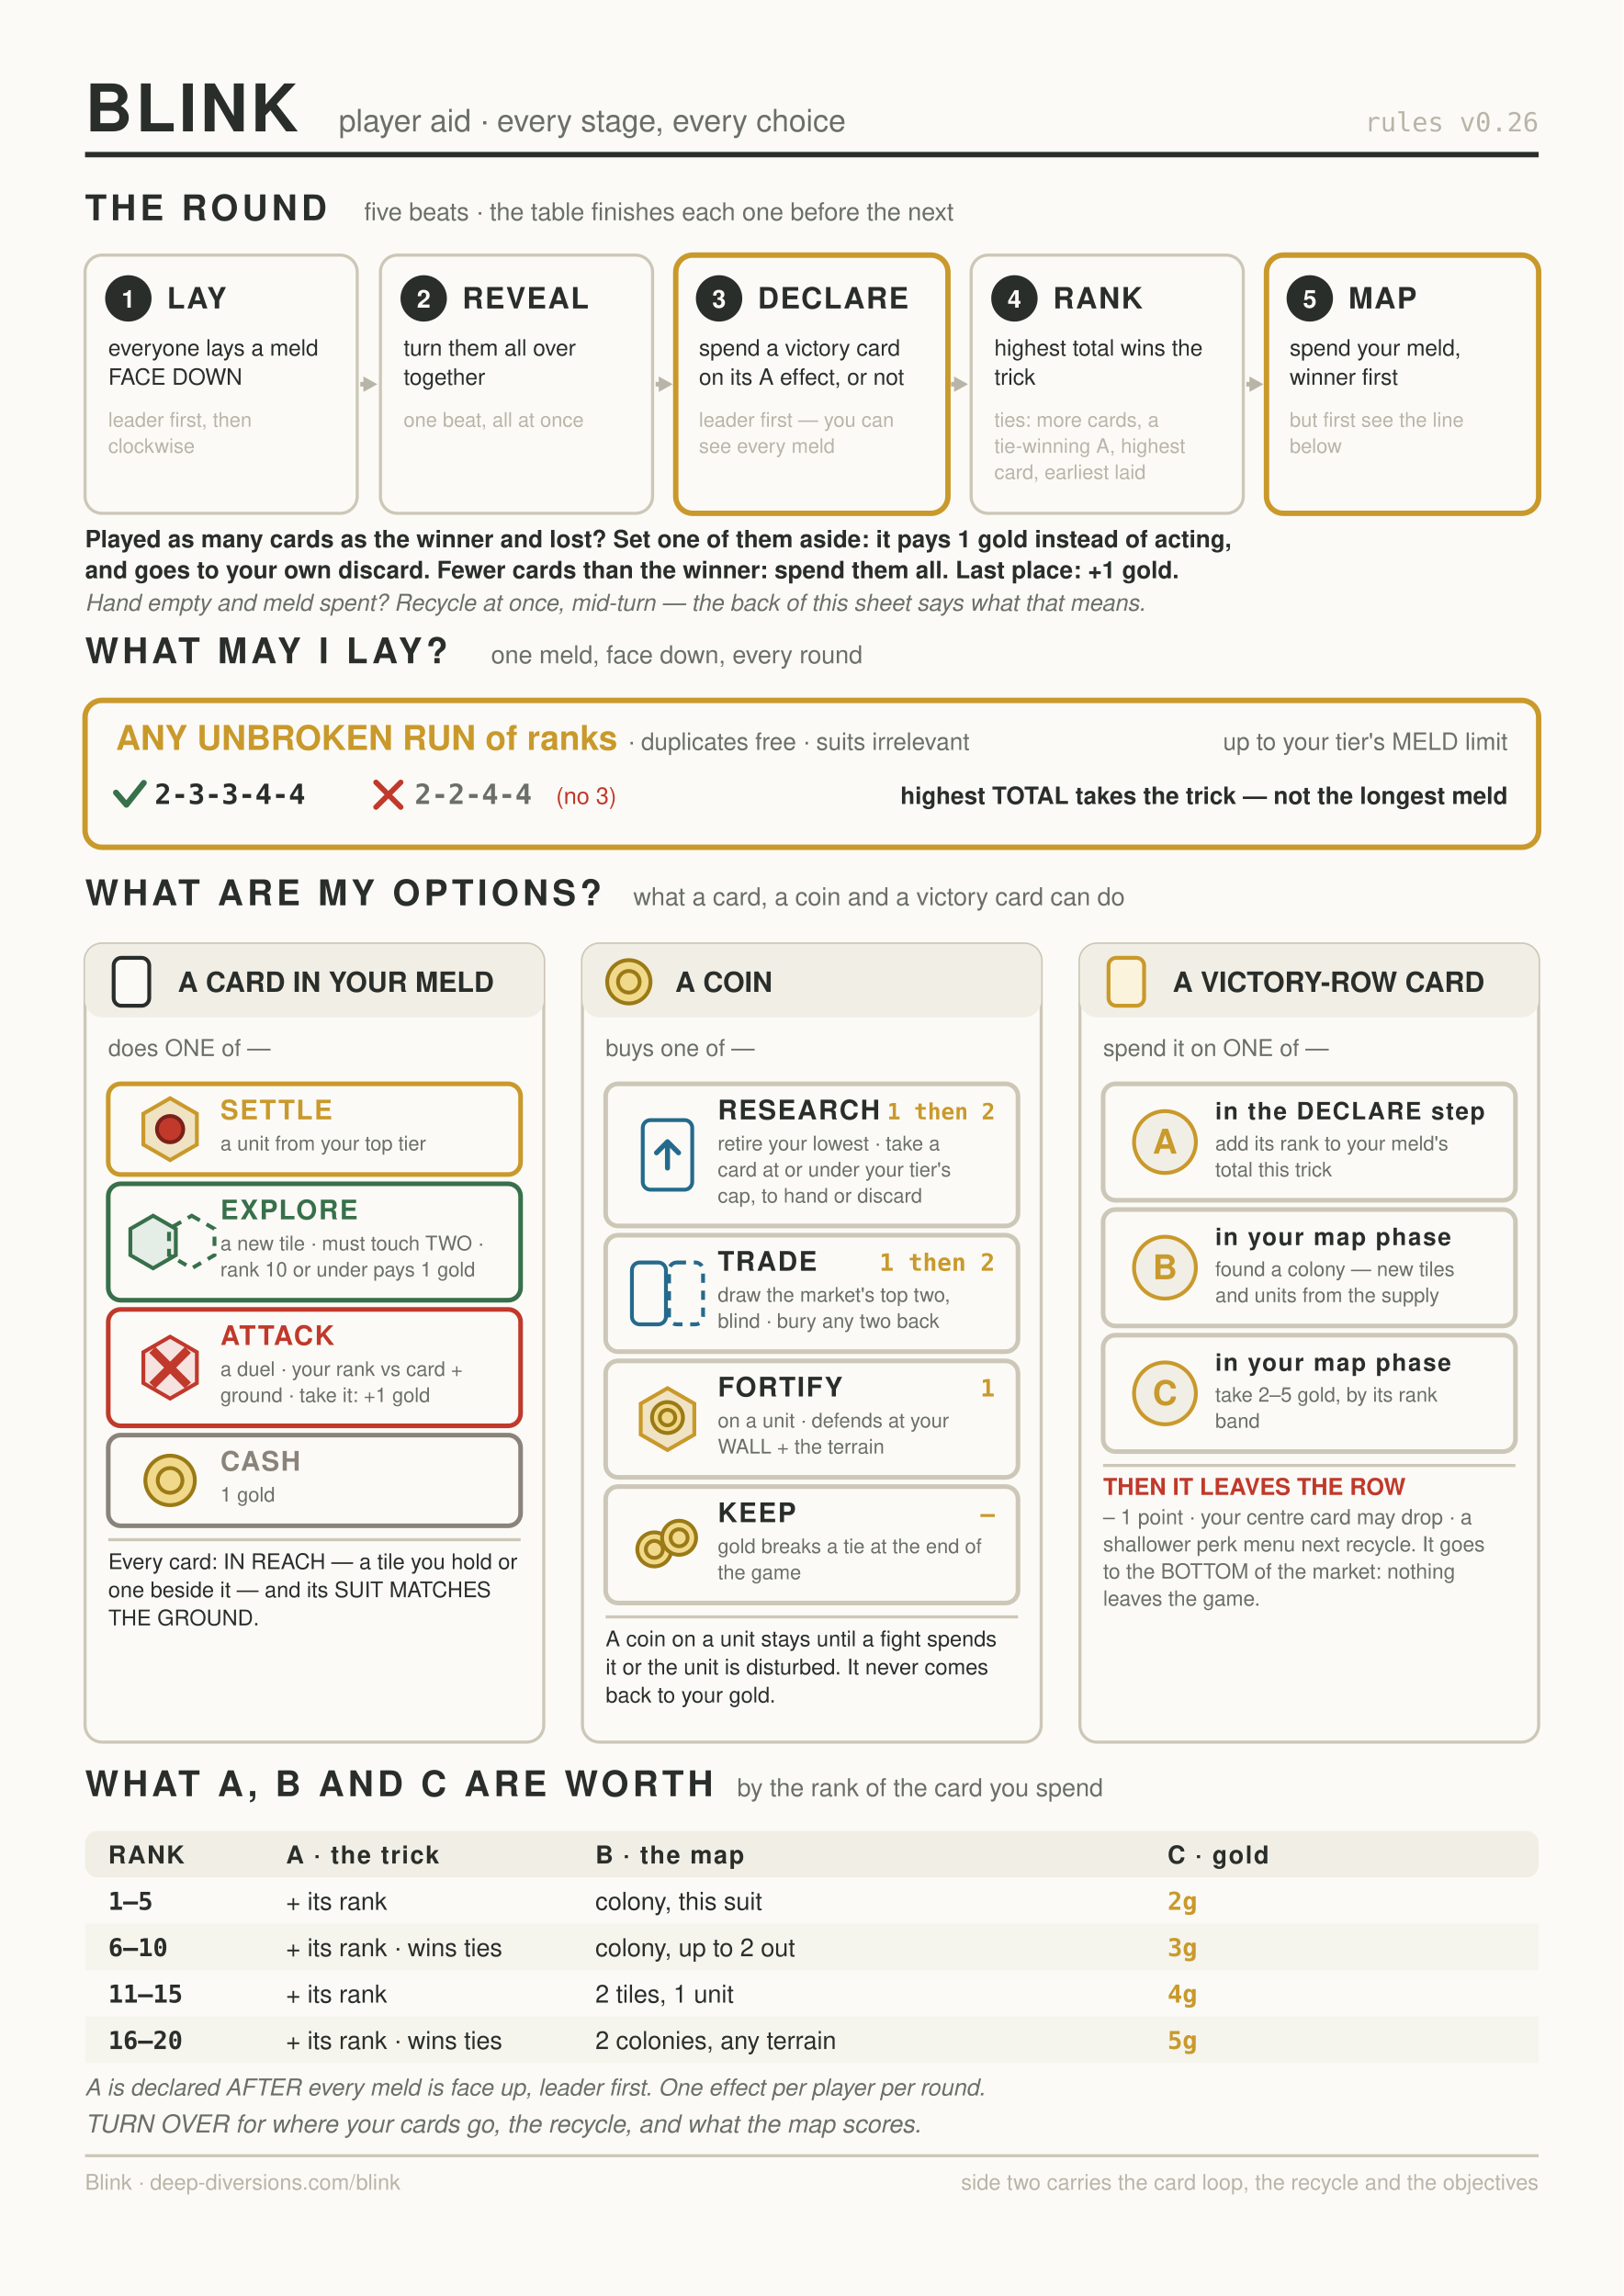
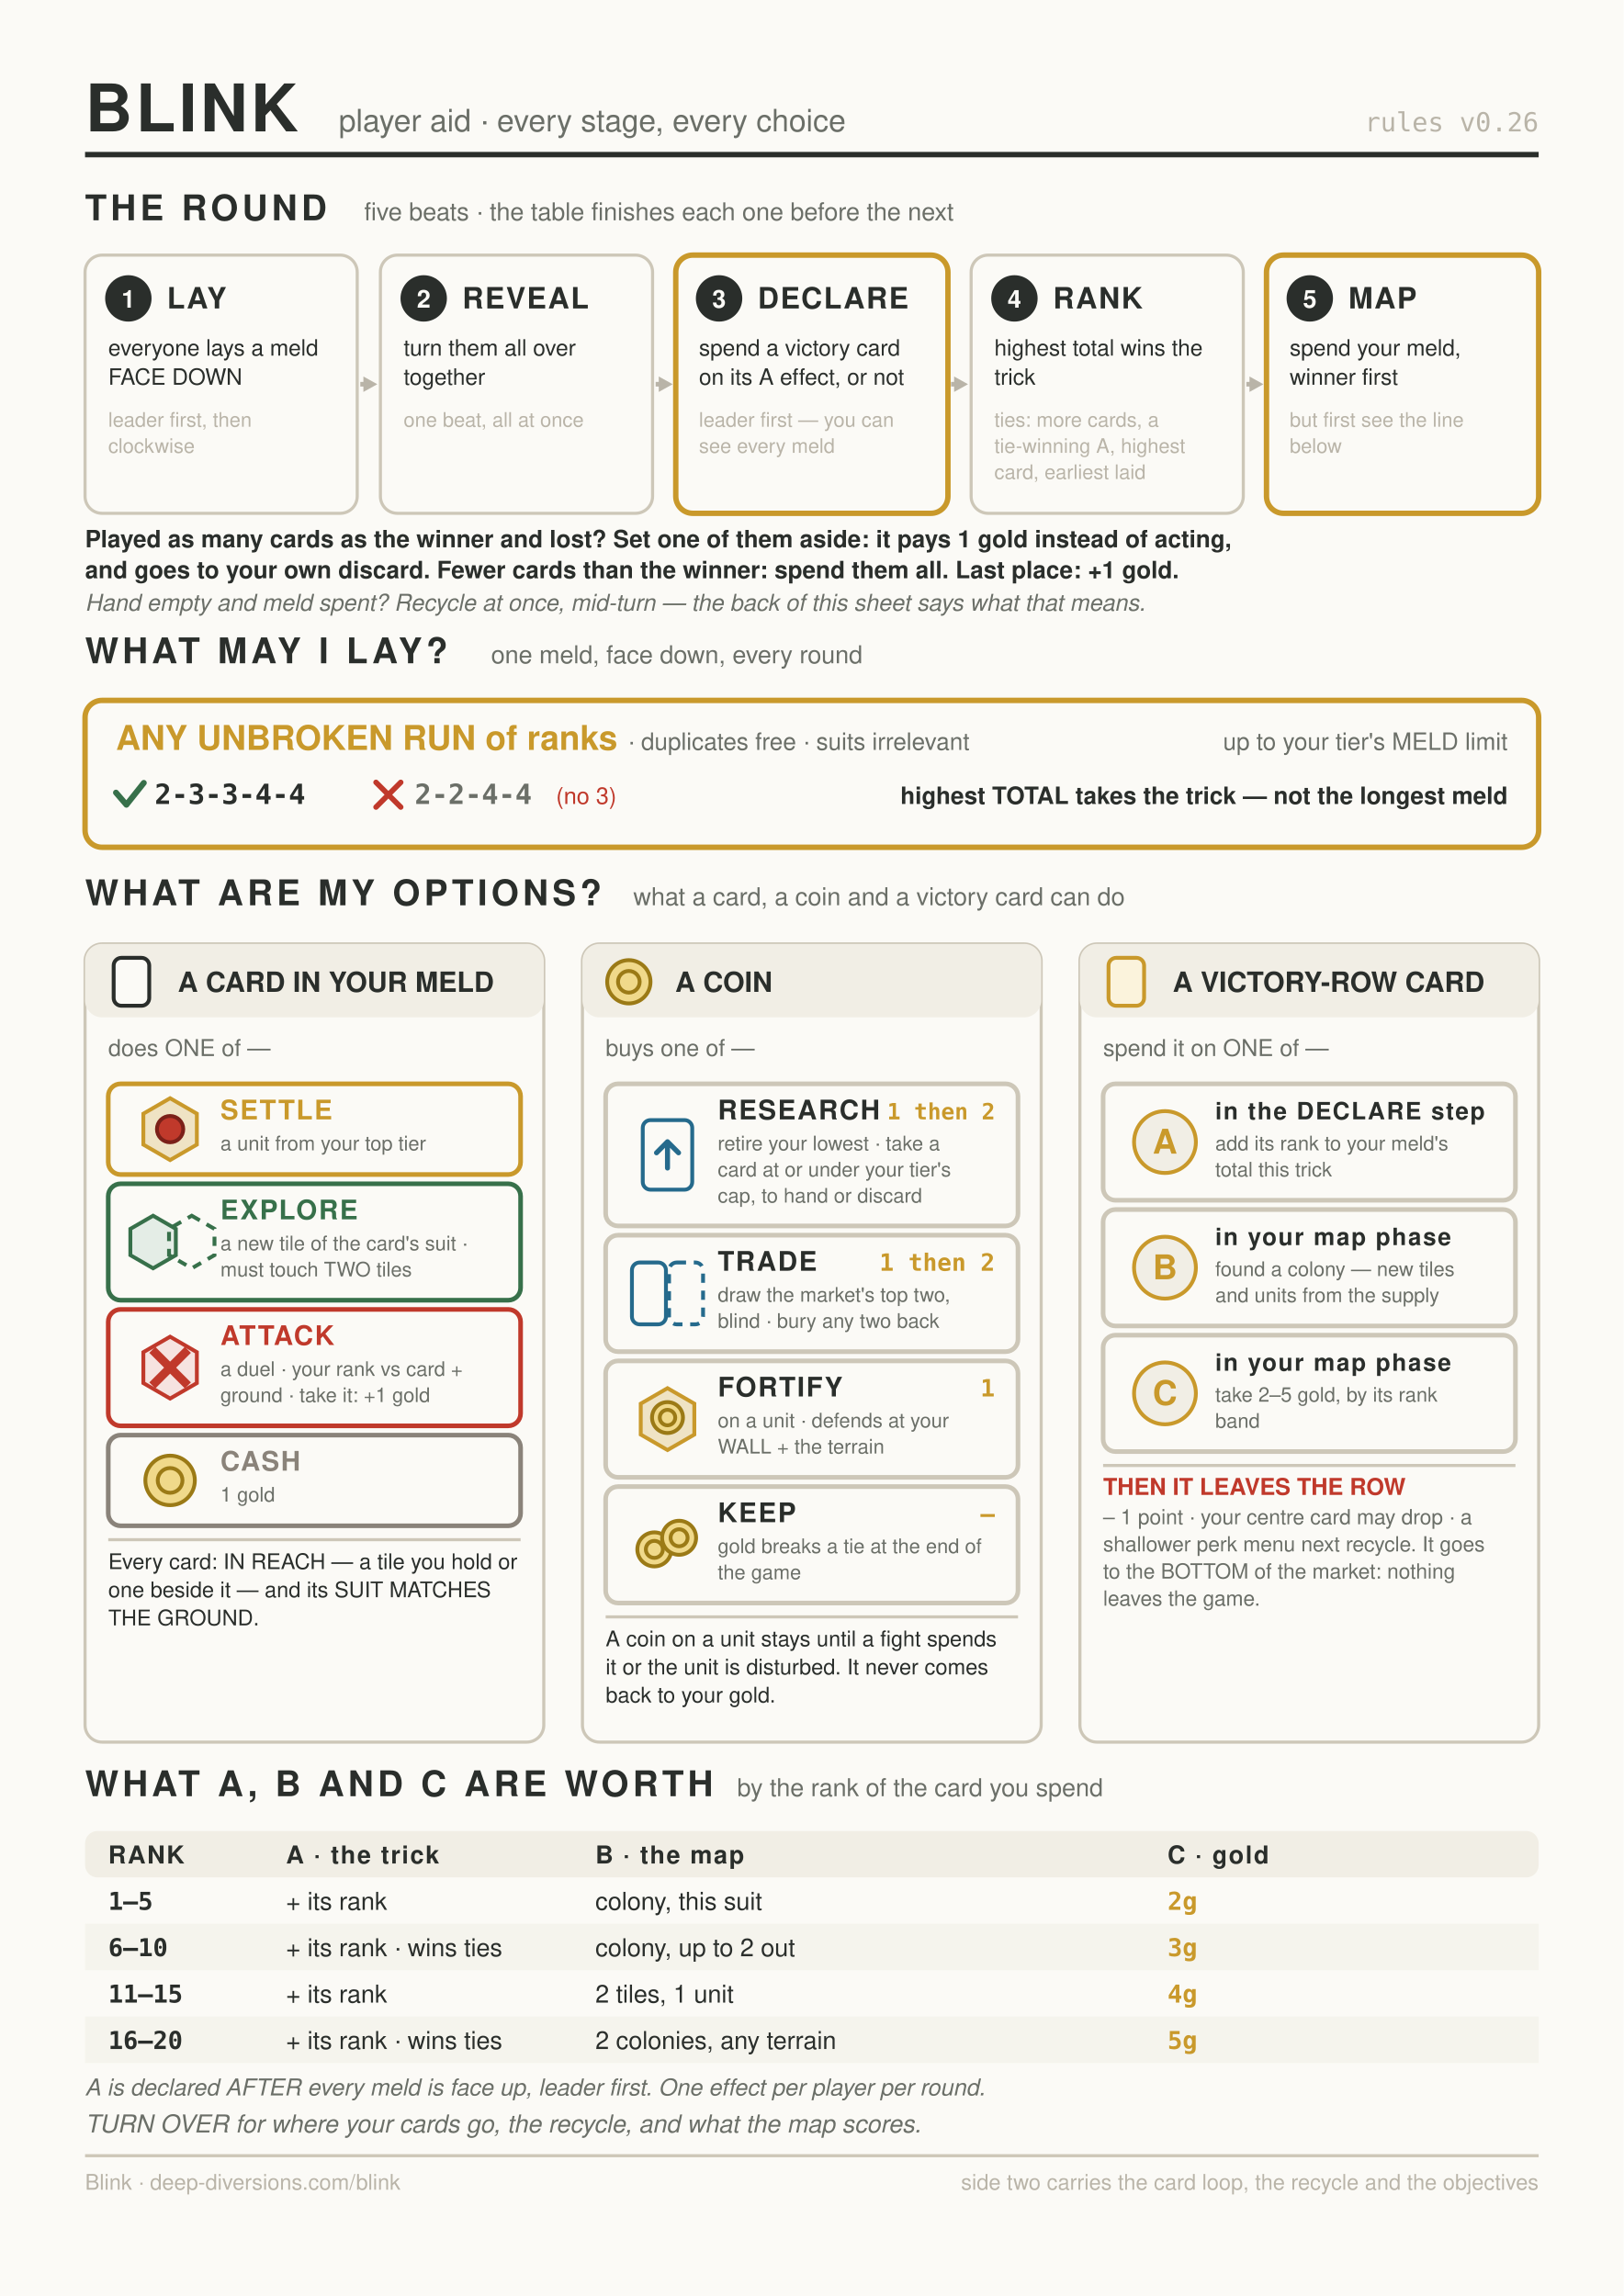
<svg xmlns="http://www.w3.org/2000/svg" width="210.0mm" height="297.0mm" viewBox="0 0 210.0 297.0">
  <rect width="210.0" height="297.0" fill="#FBFAF6" />
  <text x="11.00" y="17.00" font-size="8.5" fill="#2A2E2B" font-family="&quot;IBM Plex Sans&quot;,-apple-system,Helvetica,sans-serif" font-weight="700" text-anchor="start" letter-spacing="0.4">BLINK</text>
  <text x="43.81" y="17.00" font-size="4.0" fill="#6B6F68" font-family="&quot;IBM Plex Sans&quot;,-apple-system,Helvetica,sans-serif" font-weight="400" text-anchor="start">player aid · every stage, every choice</text>
  <text x="199.00" y="17.00" font-size="3.4" fill="#B9B4A8" font-family="&quot;IBM Plex Mono&quot;,monospace" font-weight="400" text-anchor="end">rules v0.26</text>
  <path d="M11.0 20.0 L199.0 20.0" stroke="#2A2E2B" stroke-width="0.7" />
  <text x="11.00" y="28.50" font-size="4.6" fill="#2A2E2B" font-family="&quot;IBM Plex Sans&quot;,-apple-system,Helvetica,sans-serif" font-weight="600" text-anchor="start" letter-spacing="0.5">THE ROUND</text>
  <text x="47.10" y="28.50" font-size="3.2" fill="#6B6F68" font-family="&quot;IBM Plex Sans&quot;,-apple-system,Helvetica,sans-serif" font-weight="400" text-anchor="start">five beats · the table finishes each one before the next</text>
  <rect x="11.00" y="33.00" width="35.20" height="33.40" rx="2.2" fill="#FBFAF6" stroke="#CDC7B8" stroke-width="0.4" />
  <circle cx="16.60" cy="38.60" r="3.00" fill="#2A2E2B" stroke="none" stroke-width="0.5" />
  <text x="16.60" y="39.80" font-size="3.2" fill="#FBFAF6" font-family="&quot;IBM Plex Sans&quot;,-apple-system,Helvetica,sans-serif" font-weight="700" text-anchor="middle">1</text>
  <text x="21.60" y="39.90" font-size="3.8" fill="#2A2E2B" font-family="&quot;IBM Plex Sans&quot;,-apple-system,Helvetica,sans-serif" font-weight="700" text-anchor="start" letter-spacing="0.2">LAY</text>
  <text x="14.00" y="46.00" font-size="2.9" fill="#2A2E2B" font-family="&quot;IBM Plex Sans&quot;,-apple-system,Helvetica,sans-serif" font-weight="400" text-anchor="start">everyone lays a meld</text>
  <text x="14.00" y="49.77" font-size="2.9" fill="#2A2E2B" font-family="&quot;IBM Plex Sans&quot;,-apple-system,Helvetica,sans-serif" font-weight="400" text-anchor="start">FACE DOWN</text>
  <text x="14.00" y="55.20" font-size="2.6" fill="#B9B4A8" font-family="&quot;IBM Plex Sans&quot;,-apple-system,Helvetica,sans-serif" font-weight="400" text-anchor="start">leader first, then</text>
  <text x="14.00" y="58.58" font-size="2.6" fill="#B9B4A8" font-family="&quot;IBM Plex Sans&quot;,-apple-system,Helvetica,sans-serif" font-weight="400" text-anchor="start">clockwise</text>
  <path d="M46.60 49.70 L47.20 49.70" stroke="#B9B4A8" stroke-width="0.6" fill="none" />
  <path d="M47.00 48.70 L48.80 49.70 L47.00 50.70 Z" fill="#B9B4A8" />
  <rect x="49.20" y="33.00" width="35.20" height="33.40" rx="2.2" fill="#FBFAF6" stroke="#CDC7B8" stroke-width="0.4" />
  <circle cx="54.80" cy="38.60" r="3.00" fill="#2A2E2B" stroke="none" stroke-width="0.5" />
  <text x="54.80" y="39.80" font-size="3.2" fill="#FBFAF6" font-family="&quot;IBM Plex Sans&quot;,-apple-system,Helvetica,sans-serif" font-weight="700" text-anchor="middle">2</text>
  <text x="59.80" y="39.90" font-size="3.8" fill="#2A2E2B" font-family="&quot;IBM Plex Sans&quot;,-apple-system,Helvetica,sans-serif" font-weight="700" text-anchor="start" letter-spacing="0.2">REVEAL</text>
  <text x="52.20" y="46.00" font-size="2.9" fill="#2A2E2B" font-family="&quot;IBM Plex Sans&quot;,-apple-system,Helvetica,sans-serif" font-weight="400" text-anchor="start">turn them all over</text>
  <text x="52.20" y="49.77" font-size="2.9" fill="#2A2E2B" font-family="&quot;IBM Plex Sans&quot;,-apple-system,Helvetica,sans-serif" font-weight="400" text-anchor="start">together</text>
  <text x="52.20" y="55.20" font-size="2.6" fill="#B9B4A8" font-family="&quot;IBM Plex Sans&quot;,-apple-system,Helvetica,sans-serif" font-weight="400" text-anchor="start">one beat, all at once</text>
  <path d="M84.80 49.70 L85.40 49.70" stroke="#B9B4A8" stroke-width="0.6" fill="none" />
  <path d="M85.20 48.70 L87.00 49.70 L85.20 50.70 Z" fill="#B9B4A8" />
  <rect x="87.40" y="33.00" width="35.20" height="33.40" rx="2.2" fill="#FBFAF6" stroke="#C9992B" stroke-width="0.7" />
  <circle cx="93.00" cy="38.60" r="3.00" fill="#2A2E2B" stroke="none" stroke-width="0.5" />
  <text x="93.00" y="39.80" font-size="3.2" fill="#FBFAF6" font-family="&quot;IBM Plex Sans&quot;,-apple-system,Helvetica,sans-serif" font-weight="700" text-anchor="middle">3</text>
  <text x="98.00" y="39.90" font-size="3.8" fill="#2A2E2B" font-family="&quot;IBM Plex Sans&quot;,-apple-system,Helvetica,sans-serif" font-weight="700" text-anchor="start" letter-spacing="0.2">DECLARE</text>
  <text x="90.40" y="46.00" font-size="2.9" fill="#2A2E2B" font-family="&quot;IBM Plex Sans&quot;,-apple-system,Helvetica,sans-serif" font-weight="400" text-anchor="start">spend a victory card</text>
  <text x="90.40" y="49.77" font-size="2.9" fill="#2A2E2B" font-family="&quot;IBM Plex Sans&quot;,-apple-system,Helvetica,sans-serif" font-weight="400" text-anchor="start">on its A effect, or not</text>
  <text x="90.40" y="55.20" font-size="2.6" fill="#B9B4A8" font-family="&quot;IBM Plex Sans&quot;,-apple-system,Helvetica,sans-serif" font-weight="400" text-anchor="start">leader first — you can</text>
  <text x="90.40" y="58.58" font-size="2.6" fill="#B9B4A8" font-family="&quot;IBM Plex Sans&quot;,-apple-system,Helvetica,sans-serif" font-weight="400" text-anchor="start">see every meld</text>
  <path d="M123.00 49.70 L123.60 49.70" stroke="#B9B4A8" stroke-width="0.6" fill="none" />
  <path d="M123.40 48.70 L125.20 49.70 L123.40 50.70 Z" fill="#B9B4A8" />
  <rect x="125.60" y="33.00" width="35.20" height="33.40" rx="2.2" fill="#FBFAF6" stroke="#CDC7B8" stroke-width="0.4" />
  <circle cx="131.20" cy="38.60" r="3.00" fill="#2A2E2B" stroke="none" stroke-width="0.5" />
  <text x="131.20" y="39.80" font-size="3.2" fill="#FBFAF6" font-family="&quot;IBM Plex Sans&quot;,-apple-system,Helvetica,sans-serif" font-weight="700" text-anchor="middle">4</text>
  <text x="136.20" y="39.90" font-size="3.8" fill="#2A2E2B" font-family="&quot;IBM Plex Sans&quot;,-apple-system,Helvetica,sans-serif" font-weight="700" text-anchor="start" letter-spacing="0.2">RANK</text>
  <text x="128.60" y="46.00" font-size="2.9" fill="#2A2E2B" font-family="&quot;IBM Plex Sans&quot;,-apple-system,Helvetica,sans-serif" font-weight="400" text-anchor="start">highest total wins the</text>
  <text x="128.60" y="49.77" font-size="2.9" fill="#2A2E2B" font-family="&quot;IBM Plex Sans&quot;,-apple-system,Helvetica,sans-serif" font-weight="400" text-anchor="start">trick</text>
  <text x="128.60" y="55.20" font-size="2.6" fill="#B9B4A8" font-family="&quot;IBM Plex Sans&quot;,-apple-system,Helvetica,sans-serif" font-weight="400" text-anchor="start">ties: more cards, a</text>
  <text x="128.60" y="58.58" font-size="2.6" fill="#B9B4A8" font-family="&quot;IBM Plex Sans&quot;,-apple-system,Helvetica,sans-serif" font-weight="400" text-anchor="start">tie-winning A, highest</text>
  <text x="128.60" y="61.96" font-size="2.6" fill="#B9B4A8" font-family="&quot;IBM Plex Sans&quot;,-apple-system,Helvetica,sans-serif" font-weight="400" text-anchor="start">card, earliest laid</text>
  <path d="M161.20 49.70 L161.80 49.70" stroke="#B9B4A8" stroke-width="0.6" fill="none" />
  <path d="M161.60 48.70 L163.40 49.70 L161.60 50.70 Z" fill="#B9B4A8" />
  <rect x="163.80" y="33.00" width="35.20" height="33.40" rx="2.2" fill="#FBFAF6" stroke="#C9992B" stroke-width="0.7" />
  <circle cx="169.40" cy="38.60" r="3.00" fill="#2A2E2B" stroke="none" stroke-width="0.5" />
  <text x="169.40" y="39.80" font-size="3.2" fill="#FBFAF6" font-family="&quot;IBM Plex Sans&quot;,-apple-system,Helvetica,sans-serif" font-weight="700" text-anchor="middle">5</text>
  <text x="174.40" y="39.90" font-size="3.8" fill="#2A2E2B" font-family="&quot;IBM Plex Sans&quot;,-apple-system,Helvetica,sans-serif" font-weight="700" text-anchor="start" letter-spacing="0.2">MAP</text>
  <text x="166.80" y="46.00" font-size="2.9" fill="#2A2E2B" font-family="&quot;IBM Plex Sans&quot;,-apple-system,Helvetica,sans-serif" font-weight="400" text-anchor="start">spend your meld,</text>
  <text x="166.80" y="49.77" font-size="2.9" fill="#2A2E2B" font-family="&quot;IBM Plex Sans&quot;,-apple-system,Helvetica,sans-serif" font-weight="400" text-anchor="start">winner first</text>
  <text x="166.80" y="55.20" font-size="2.6" fill="#B9B4A8" font-family="&quot;IBM Plex Sans&quot;,-apple-system,Helvetica,sans-serif" font-weight="400" text-anchor="start">but first see the line</text>
  <text x="166.80" y="58.58" font-size="2.6" fill="#B9B4A8" font-family="&quot;IBM Plex Sans&quot;,-apple-system,Helvetica,sans-serif" font-weight="400" text-anchor="start">below</text>
  <text x="11.00" y="70.80" font-size="3.1" fill="#2A2E2B" font-family="&quot;IBM Plex Sans&quot;,-apple-system,Helvetica,sans-serif" font-weight="600" text-anchor="start">Played as many cards as the winner and lost? Set one of them aside: it pays 1 gold instead of acting,</text>
  <text x="11.00" y="74.80" font-size="3.1" fill="#2A2E2B" font-family="&quot;IBM Plex Sans&quot;,-apple-system,Helvetica,sans-serif" font-weight="600" text-anchor="start">and goes to your own discard. Fewer cards than the winner: spend them all. Last place: +1 gold.</text>
  <text x="11.00" y="79.00" font-size="3.0" fill="#6B6F68" font-family="&quot;IBM Plex Sans&quot;,-apple-system,Helvetica,sans-serif" font-weight="400" text-anchor="start" font-style="italic">Hand empty and meld spent? Recycle at once, mid-turn — the back of this sheet says what that means.</text>
  <text x="11.00" y="85.80" font-size="4.6" fill="#2A2E2B" font-family="&quot;IBM Plex Sans&quot;,-apple-system,Helvetica,sans-serif" font-weight="600" text-anchor="start" letter-spacing="0.5">WHAT MAY I LAY?</text>
  <text x="63.52" y="85.80" font-size="3.2" fill="#6B6F68" font-family="&quot;IBM Plex Sans&quot;,-apple-system,Helvetica,sans-serif" font-weight="400" text-anchor="start">one meld, face down, every round</text>
  <rect x="11.00" y="90.60" width="188.00" height="19.00" rx="2.2" fill="#FBFAF6" stroke="#C9992B" stroke-width="0.7" />
  <text x="15.00" y="97.00" font-size="4.4" fill="#C9992B" font-family="&quot;IBM Plex Sans&quot;,-apple-system,Helvetica,sans-serif" font-weight="700" text-anchor="start">ANY UNBROKEN RUN of ranks</text>
  <text x="81.20" y="97.00" font-size="3.1" fill="#6B6F68" font-family="&quot;IBM Plex Sans&quot;,-apple-system,Helvetica,sans-serif" font-weight="400" text-anchor="start">· duplicates free · suits irrelevant</text>
  <path d="M15.00 102.53 L16.35 104.10 L18.60 101.27" fill="none" stroke="#37704A" stroke-width="0.76" stroke-linecap="round" stroke-linejoin="round" />
  <text x="20.00" y="104.00" font-size="3.6" fill="#2A2E2B" font-family="&quot;IBM Plex Mono&quot;,monospace" font-weight="600" text-anchor="start">2-3-3-4-4</text>
  <path d="M48.63 101.20 L51.83 104.40 M51.83 101.20 L48.63 104.40" fill="none" stroke="#C0392B" stroke-width="0.70" stroke-linecap="round" />
  <text x="53.63" y="104.00" font-size="3.6" fill="#6B6F68" font-family="&quot;IBM Plex Mono&quot;,monospace" font-weight="600" text-anchor="start">2-2-4-4</text>
  <text x="71.91" y="104.00" font-size="3.0" fill="#C0392B" font-family="&quot;IBM Plex Sans&quot;,-apple-system,Helvetica,sans-serif" font-weight="400" text-anchor="start">(no 3)</text>
  <text x="195.00" y="97.00" font-size="3.1" fill="#6B6F68" font-family="&quot;IBM Plex Sans&quot;,-apple-system,Helvetica,sans-serif" font-weight="400" text-anchor="end">up to your tier's MELD limit</text>
  <text x="195.00" y="104.00" font-size="3.1" fill="#2A2E2B" font-family="&quot;IBM Plex Sans&quot;,-apple-system,Helvetica,sans-serif" font-weight="600" text-anchor="end">highest TOTAL takes the trick — not the longest meld</text>
  <text x="11.00" y="117.10" font-size="4.6" fill="#2A2E2B" font-family="&quot;IBM Plex Sans&quot;,-apple-system,Helvetica,sans-serif" font-weight="600" text-anchor="start" letter-spacing="0.5">WHAT ARE MY OPTIONS?</text>
  <text x="81.91" y="117.10" font-size="3.2" fill="#6B6F68" font-family="&quot;IBM Plex Sans&quot;,-apple-system,Helvetica,sans-serif" font-weight="400" text-anchor="start">what a card, a coin and a victory card can do</text>
  <rect x="11.00" y="122.10" width="59.33" height="103.25" rx="2.2" fill="#FBFAF6" stroke="#CDC7B8" stroke-width="0.4" />
  <rect x="75.33" y="122.10" width="59.33" height="103.25" rx="2.2" fill="#FBFAF6" stroke="#CDC7B8" stroke-width="0.4" />
  <rect x="139.67" y="122.10" width="59.33" height="103.25" rx="2.2" fill="#FBFAF6" stroke="#CDC7B8" stroke-width="0.4" />
  <rect x="11.00" y="122.10" width="59.33" height="9.5" rx="2.2" fill="#F1EEE5" />
  <rect x="14.70" y="123.90" width="4.6" height="6.2" rx="1" fill="#FBFAF6" stroke="#2A2E2B" stroke-width="0.5" />
  <text x="23.00" y="128.30" font-size="3.6" fill="#2A2E2B" font-family="&quot;IBM Plex Sans&quot;,-apple-system,Helvetica,sans-serif" font-weight="700" text-anchor="start">A CARD IN YOUR MELD</text>
  <text x="14.00" y="136.60" font-size="3.0" fill="#6B6F68" font-family="&quot;IBM Plex Sans&quot;,-apple-system,Helvetica,sans-serif" font-weight="400" text-anchor="start">does ONE of —</text>
  <rect x="14.00" y="140.20" width="53.33" height="11.73" rx="1.6" fill="#FBFAF6" stroke="#C9992B" stroke-width="0.6" />
  <polygon points="22.00,142.06 25.46,144.06 25.46,148.06 22.00,150.06 18.54,148.06 18.54,144.06" fill="#EFE3C4" stroke="#C9992B" stroke-width="0.5" />
  <circle cx="22.00" cy="146.06" r="1.70" fill="#C0392B" stroke="#7B2018" stroke-width="0.5" />
  <text x="28.50" y="144.80" font-size="3.5" fill="#C9992B" font-family="&quot;IBM Plex Sans&quot;,-apple-system,Helvetica,sans-serif" font-weight="700" text-anchor="start" letter-spacing="0.2">SETTLE</text>
  <text x="28.50" y="148.80" font-size="2.6" fill="#6B6F68" font-family="&quot;IBM Plex Sans&quot;,-apple-system,Helvetica,sans-serif" font-weight="400" text-anchor="start">a unit from your top tier</text>
  <rect x="14.00" y="153.13" width="53.33" height="15.06" rx="1.6" fill="#FBFAF6" stroke="#37704A" stroke-width="0.6" />
  <polygon points="19.80,157.26 22.74,158.96 22.74,162.36 19.80,164.06 16.86,162.36 16.86,158.96" fill="#E4EDE6" stroke="#37704A" stroke-width="0.5" />
  <polygon points="24.80,157.26 27.74,158.96 27.74,162.36 24.80,164.06 21.86,162.36 21.86,158.96" fill="none" stroke="#37704A" stroke-width="0.5" stroke-dasharray="1.2 1" />
  <text x="28.50" y="157.73" font-size="3.5" fill="#37704A" font-family="&quot;IBM Plex Sans&quot;,-apple-system,Helvetica,sans-serif" font-weight="700" text-anchor="start" letter-spacing="0.2">EXPLORE</text>
-   <text x="28.50" y="161.73" font-size="2.6" fill="#6B6F68" font-family="&quot;IBM Plex Sans&quot;,-apple-system,Helvetica,sans-serif" font-weight="400" text-anchor="start">a new tile · must touch TWO ·</text>
-   <text x="28.50" y="165.11" font-size="2.6" fill="#6B6F68" font-family="&quot;IBM Plex Sans&quot;,-apple-system,Helvetica,sans-serif" font-weight="400" text-anchor="start">rank 10 or under pays 1 gold</text>
+   <text x="28.50" y="161.73" font-size="2.6" fill="#6B6F68" font-family="&quot;IBM Plex Sans&quot;,-apple-system,Helvetica,sans-serif" font-weight="400" text-anchor="start">a new tile of the card's suit ·</text>
+   <text x="28.50" y="165.11" font-size="2.6" fill="#6B6F68" font-family="&quot;IBM Plex Sans&quot;,-apple-system,Helvetica,sans-serif" font-weight="400" text-anchor="start">must touch TWO tiles</text>
  <rect x="14.00" y="169.38" width="53.33" height="15.06" rx="1.6" fill="#FBFAF6" stroke="#C0392B" stroke-width="0.6" />
  <polygon points="22.00,172.91 25.46,174.91 25.46,178.91 22.00,180.91 18.54,178.91 18.54,174.91" fill="#F6E3E0" stroke="#C0392B" stroke-width="0.5" />
  <path d="M19.7 179.212 L24.3 174.612" stroke="#C0392B" stroke-width="1.1" />
  <path d="M24.3 179.212 L19.7 174.612" stroke="#C0392B" stroke-width="1.1" />
  <text x="28.50" y="173.98" font-size="3.5" fill="#C0392B" font-family="&quot;IBM Plex Sans&quot;,-apple-system,Helvetica,sans-serif" font-weight="700" text-anchor="start" letter-spacing="0.2">ATTACK</text>
  <text x="28.50" y="177.98" font-size="2.6" fill="#6B6F68" font-family="&quot;IBM Plex Sans&quot;,-apple-system,Helvetica,sans-serif" font-weight="400" text-anchor="start">a duel · your rank vs card +</text>
  <text x="28.50" y="181.36" font-size="2.6" fill="#6B6F68" font-family="&quot;IBM Plex Sans&quot;,-apple-system,Helvetica,sans-serif" font-weight="400" text-anchor="start">ground · take it: +1 gold</text>
  <rect x="14.00" y="185.64" width="53.33" height="11.73" rx="1.6" fill="#FBFAF6" stroke="#8A837A" stroke-width="0.6" />
  <circle cx="22.00" cy="191.50" r="3.20" fill="#F0D98A" stroke="#9B7A16" stroke-width="0.5" />
  <circle cx="22.00" cy="191.50" r="1.60" fill="none" stroke="#9B7A16" stroke-width="0.5" />
  <text x="28.50" y="190.24" font-size="3.5" fill="#8A837A" font-family="&quot;IBM Plex Sans&quot;,-apple-system,Helvetica,sans-serif" font-weight="700" text-anchor="start" letter-spacing="0.2">CASH</text>
  <text x="28.50" y="194.24" font-size="2.6" fill="#6B6F68" font-family="&quot;IBM Plex Sans&quot;,-apple-system,Helvetica,sans-serif" font-weight="400" text-anchor="start">1 gold</text>
  <path d="M14.0 199.168 L67.333 199.168" stroke="#CDC7B8" stroke-width="0.4" />
  <text x="14.00" y="202.97" font-size="2.8" fill="#2A2E2B" font-family="&quot;IBM Plex Sans&quot;,-apple-system,Helvetica,sans-serif" font-weight="400" text-anchor="start">Every card: IN REACH — a tile you hold or</text>
  <text x="14.00" y="206.61" font-size="2.8" fill="#2A2E2B" font-family="&quot;IBM Plex Sans&quot;,-apple-system,Helvetica,sans-serif" font-weight="400" text-anchor="start">one beside it — and its SUIT MATCHES</text>
  <text x="14.00" y="210.25" font-size="2.8" fill="#2A2E2B" font-family="&quot;IBM Plex Sans&quot;,-apple-system,Helvetica,sans-serif" font-weight="400" text-anchor="start">THE GROUND.</text>
  <rect x="75.33" y="122.10" width="59.33" height="9.5" rx="2.2" fill="#F1EEE5" />
  <circle cx="81.33" cy="127.00" r="2.80" fill="#F0D98A" stroke="#9B7A16" stroke-width="0.5" />
  <circle cx="81.33" cy="127.00" r="1.40" fill="none" stroke="#9B7A16" stroke-width="0.5" />
  <text x="87.33" y="128.30" font-size="3.6" fill="#2A2E2B" font-family="&quot;IBM Plex Sans&quot;,-apple-system,Helvetica,sans-serif" font-weight="700" text-anchor="start">A COIN</text>
  <text x="78.33" y="136.60" font-size="3.0" fill="#6B6F68" font-family="&quot;IBM Plex Sans&quot;,-apple-system,Helvetica,sans-serif" font-weight="400" text-anchor="start">buys one of —</text>
  <rect x="78.33" y="140.20" width="53.33" height="18.38" rx="1.6" fill="#FBFAF6" stroke="#CDC7B8" stroke-width="0.6" />
  <rect x="83.13" y="144.89" width="6.4" height="9.0" rx="1" fill="#FBFAF6" stroke="#256A8C" stroke-width="0.5" />
  <path d="M86.33 151.09 L86.33 147.69 M84.91 149.12 L86.33 147.69 L87.76 149.12" fill="none" stroke="#256A8C" stroke-width="0.65" stroke-linecap="round" stroke-linejoin="round" />
  <text x="92.83" y="144.80" font-size="3.5" fill="#2A2E2B" font-family="&quot;IBM Plex Sans&quot;,-apple-system,Helvetica,sans-serif" font-weight="700" text-anchor="start" letter-spacing="0.2">RESEARCH</text>
  <text x="114.73" y="144.80" font-size="2.9" fill="#C9992B" font-family="&quot;IBM Plex Mono&quot;,monospace" font-weight="700" text-anchor="start">1 then 2</text>
  <text x="92.83" y="148.80" font-size="2.6" fill="#6B6F68" font-family="&quot;IBM Plex Sans&quot;,-apple-system,Helvetica,sans-serif" font-weight="400" text-anchor="start">retire your lowest · take a</text>
  <text x="92.83" y="152.18" font-size="2.6" fill="#6B6F68" font-family="&quot;IBM Plex Sans&quot;,-apple-system,Helvetica,sans-serif" font-weight="400" text-anchor="start">card at or under your tier's</text>
  <text x="92.83" y="155.56" font-size="2.6" fill="#6B6F68" font-family="&quot;IBM Plex Sans&quot;,-apple-system,Helvetica,sans-serif" font-weight="400" text-anchor="start">cap, to hand or discard</text>
  <rect x="78.33" y="159.78" width="53.33" height="15.06" rx="1.6" fill="#FBFAF6" stroke="#CDC7B8" stroke-width="0.6" />
  <rect x="81.73" y="163.31" width="4.4" height="8.0" rx="1" fill="#FBFAF6" stroke="#256A8C" stroke-width="0.5" />
  <rect x="86.53" y="163.31" width="4.4" height="8.0" rx="1" fill="#FBFAF6" stroke="#256A8C" stroke-width="0.5" stroke-dasharray="1.2 1" />
  <text x="92.83" y="164.38" font-size="3.5" fill="#2A2E2B" font-family="&quot;IBM Plex Sans&quot;,-apple-system,Helvetica,sans-serif" font-weight="700" text-anchor="start" letter-spacing="0.2">TRADE</text>
  <text x="128.67" y="164.38" font-size="3.1" fill="#C9992B" font-family="&quot;IBM Plex Mono&quot;,monospace" font-weight="700" text-anchor="end">1 then 2</text>
  <text x="92.83" y="168.38" font-size="2.6" fill="#6B6F68" font-family="&quot;IBM Plex Sans&quot;,-apple-system,Helvetica,sans-serif" font-weight="400" text-anchor="start">draw the market's top two,</text>
  <text x="92.83" y="171.76" font-size="2.6" fill="#6B6F68" font-family="&quot;IBM Plex Sans&quot;,-apple-system,Helvetica,sans-serif" font-weight="400" text-anchor="start">blind · bury any two back</text>
  <rect x="78.33" y="176.04" width="53.33" height="15.06" rx="1.6" fill="#FBFAF6" stroke="#CDC7B8" stroke-width="0.6" />
  <polygon points="86.33,179.57 89.80,181.57 89.80,185.57 86.33,187.57 82.87,185.57 82.87,181.57" fill="#EFE3C4" stroke="#C9992B" stroke-width="0.5" />
  <circle cx="86.33" cy="183.37" r="2.00" fill="#F0D98A" stroke="#9B7A16" stroke-width="0.5" />
  <circle cx="86.33" cy="183.37" r="1.00" fill="none" stroke="#9B7A16" stroke-width="0.5" />
  <text x="92.83" y="180.64" font-size="3.5" fill="#2A2E2B" font-family="&quot;IBM Plex Sans&quot;,-apple-system,Helvetica,sans-serif" font-weight="700" text-anchor="start" letter-spacing="0.2">FORTIFY</text>
  <text x="128.67" y="180.64" font-size="3.1" fill="#C9992B" font-family="&quot;IBM Plex Mono&quot;,monospace" font-weight="700" text-anchor="end">1</text>
  <text x="92.83" y="184.64" font-size="2.6" fill="#6B6F68" font-family="&quot;IBM Plex Sans&quot;,-apple-system,Helvetica,sans-serif" font-weight="400" text-anchor="start">on a unit · defends at your</text>
  <text x="92.83" y="188.02" font-size="2.6" fill="#6B6F68" font-family="&quot;IBM Plex Sans&quot;,-apple-system,Helvetica,sans-serif" font-weight="400" text-anchor="start">WALL + the terrain</text>
  <rect x="78.33" y="192.30" width="53.33" height="15.06" rx="1.6" fill="#FBFAF6" stroke="#CDC7B8" stroke-width="0.6" />
  <circle cx="84.63" cy="200.42" r="2.20" fill="#F0D98A" stroke="#9B7A16" stroke-width="0.5" />
  <circle cx="84.63" cy="200.42" r="1.10" fill="none" stroke="#9B7A16" stroke-width="0.5" />
  <circle cx="87.83" cy="198.92" r="2.20" fill="#F0D98A" stroke="#9B7A16" stroke-width="0.5" />
  <circle cx="87.83" cy="198.92" r="1.10" fill="none" stroke="#9B7A16" stroke-width="0.5" />
  <text x="92.83" y="196.90" font-size="3.5" fill="#2A2E2B" font-family="&quot;IBM Plex Sans&quot;,-apple-system,Helvetica,sans-serif" font-weight="700" text-anchor="start" letter-spacing="0.2">KEEP</text>
  <text x="128.67" y="196.90" font-size="3.1" fill="#C9992B" font-family="&quot;IBM Plex Mono&quot;,monospace" font-weight="700" text-anchor="end">—</text>
  <text x="92.83" y="200.90" font-size="2.6" fill="#6B6F68" font-family="&quot;IBM Plex Sans&quot;,-apple-system,Helvetica,sans-serif" font-weight="400" text-anchor="start">gold breaks a tie at the end of</text>
  <text x="92.83" y="204.28" font-size="2.6" fill="#6B6F68" font-family="&quot;IBM Plex Sans&quot;,-apple-system,Helvetica,sans-serif" font-weight="400" text-anchor="start">the game</text>
  <path d="M78.333 209.152 L131.667 209.152" stroke="#CDC7B8" stroke-width="0.4" />
  <text x="78.33" y="212.95" font-size="2.8" fill="#2A2E2B" font-family="&quot;IBM Plex Sans&quot;,-apple-system,Helvetica,sans-serif" font-weight="400" text-anchor="start">A coin on a unit stays until a fight spends</text>
  <text x="78.33" y="216.59" font-size="2.8" fill="#2A2E2B" font-family="&quot;IBM Plex Sans&quot;,-apple-system,Helvetica,sans-serif" font-weight="400" text-anchor="start">it or the unit is disturbed. It never comes</text>
  <text x="78.33" y="220.23" font-size="2.8" fill="#2A2E2B" font-family="&quot;IBM Plex Sans&quot;,-apple-system,Helvetica,sans-serif" font-weight="400" text-anchor="start">back to your gold.</text>
  <rect x="139.67" y="122.10" width="59.33" height="9.5" rx="2.2" fill="#F1EEE5" />
  <rect x="143.37" y="123.90" width="4.6" height="6.2" rx="1" fill="#FBF3DC" stroke="#C9992B" stroke-width="0.5" />
  <text x="151.67" y="128.30" font-size="3.6" fill="#2A2E2B" font-family="&quot;IBM Plex Sans&quot;,-apple-system,Helvetica,sans-serif" font-weight="700" text-anchor="start">A VICTORY-ROW CARD</text>
  <text x="142.67" y="136.60" font-size="3.0" fill="#6B6F68" font-family="&quot;IBM Plex Sans&quot;,-apple-system,Helvetica,sans-serif" font-weight="400" text-anchor="start">spend it on ONE of —</text>
  <rect x="142.67" y="140.20" width="53.33" height="15.06" rx="1.6" fill="#FBFAF6" stroke="#CDC7B8" stroke-width="0.6" />
  <circle cx="150.67" cy="147.73" r="4.00" fill="#F1EEE5" stroke="#C9992B" stroke-width="0.5" />
  <text x="150.67" y="149.23" font-size="4.4" fill="#C9992B" font-family="&quot;IBM Plex Sans&quot;,-apple-system,Helvetica,sans-serif" font-weight="700" text-anchor="middle">A</text>
  <text x="157.17" y="144.80" font-size="3.1" fill="#2A2E2B" font-family="&quot;IBM Plex Sans&quot;,-apple-system,Helvetica,sans-serif" font-weight="700" text-anchor="start" letter-spacing="0.2">in the DECLARE step</text>
  <text x="157.17" y="148.80" font-size="2.6" fill="#6B6F68" font-family="&quot;IBM Plex Sans&quot;,-apple-system,Helvetica,sans-serif" font-weight="400" text-anchor="start">add its rank to your meld's</text>
  <text x="157.17" y="152.18" font-size="2.6" fill="#6B6F68" font-family="&quot;IBM Plex Sans&quot;,-apple-system,Helvetica,sans-serif" font-weight="400" text-anchor="start">total this trick</text>
  <rect x="142.67" y="156.46" width="53.33" height="15.06" rx="1.6" fill="#FBFAF6" stroke="#CDC7B8" stroke-width="0.6" />
  <circle cx="150.67" cy="163.98" r="4.00" fill="#F1EEE5" stroke="#C9992B" stroke-width="0.5" />
  <text x="150.67" y="165.48" font-size="4.4" fill="#C9992B" font-family="&quot;IBM Plex Sans&quot;,-apple-system,Helvetica,sans-serif" font-weight="700" text-anchor="middle">B</text>
  <text x="157.17" y="161.06" font-size="3.1" fill="#2A2E2B" font-family="&quot;IBM Plex Sans&quot;,-apple-system,Helvetica,sans-serif" font-weight="700" text-anchor="start" letter-spacing="0.2">in your map phase</text>
  <text x="157.17" y="165.06" font-size="2.6" fill="#6B6F68" font-family="&quot;IBM Plex Sans&quot;,-apple-system,Helvetica,sans-serif" font-weight="400" text-anchor="start">found a colony — new tiles</text>
  <text x="157.17" y="168.44" font-size="2.6" fill="#6B6F68" font-family="&quot;IBM Plex Sans&quot;,-apple-system,Helvetica,sans-serif" font-weight="400" text-anchor="start">and units from the supply</text>
  <rect x="142.67" y="172.71" width="53.33" height="15.06" rx="1.6" fill="#FBFAF6" stroke="#CDC7B8" stroke-width="0.6" />
  <circle cx="150.67" cy="180.24" r="4.00" fill="#F1EEE5" stroke="#C9992B" stroke-width="0.5" />
  <text x="150.67" y="181.74" font-size="4.4" fill="#C9992B" font-family="&quot;IBM Plex Sans&quot;,-apple-system,Helvetica,sans-serif" font-weight="700" text-anchor="middle">C</text>
  <text x="157.17" y="177.31" font-size="3.1" fill="#2A2E2B" font-family="&quot;IBM Plex Sans&quot;,-apple-system,Helvetica,sans-serif" font-weight="700" text-anchor="start" letter-spacing="0.2">in your map phase</text>
  <text x="157.17" y="181.31" font-size="2.6" fill="#6B6F68" font-family="&quot;IBM Plex Sans&quot;,-apple-system,Helvetica,sans-serif" font-weight="400" text-anchor="start">take 2–5 gold, by its rank</text>
  <text x="157.17" y="184.69" font-size="2.6" fill="#6B6F68" font-family="&quot;IBM Plex Sans&quot;,-apple-system,Helvetica,sans-serif" font-weight="400" text-anchor="start">band</text>
  <path d="M142.667 189.568 L196 189.568" stroke="#CDC7B8" stroke-width="0.4" />
  <text x="142.67" y="193.37" font-size="3.0" fill="#C0392B" font-family="&quot;IBM Plex Sans&quot;,-apple-system,Helvetica,sans-serif" font-weight="700" text-anchor="start">THEN IT LEAVES THE ROW</text>
  <text x="142.67" y="197.17" font-size="2.7" fill="#6B6F68" font-family="&quot;IBM Plex Sans&quot;,-apple-system,Helvetica,sans-serif" font-weight="400" text-anchor="start">– 1 point · your centre card may drop · a</text>
  <text x="142.67" y="200.68" font-size="2.7" fill="#6B6F68" font-family="&quot;IBM Plex Sans&quot;,-apple-system,Helvetica,sans-serif" font-weight="400" text-anchor="start">shallower perk menu next recycle. It goes</text>
  <text x="142.67" y="204.19" font-size="2.7" fill="#6B6F68" font-family="&quot;IBM Plex Sans&quot;,-apple-system,Helvetica,sans-serif" font-weight="400" text-anchor="start">to the BOTTOM of the market: nothing</text>
  <text x="142.67" y="207.70" font-size="2.7" fill="#6B6F68" font-family="&quot;IBM Plex Sans&quot;,-apple-system,Helvetica,sans-serif" font-weight="400" text-anchor="start">leaves the game.</text>
  <text x="11.00" y="232.35" font-size="4.6" fill="#2A2E2B" font-family="&quot;IBM Plex Sans&quot;,-apple-system,Helvetica,sans-serif" font-weight="600" text-anchor="start" letter-spacing="0.5">WHAT A, B AND C ARE WORTH</text>
  <text x="95.34" y="232.35" font-size="3.2" fill="#6B6F68" font-family="&quot;IBM Plex Sans&quot;,-apple-system,Helvetica,sans-serif" font-weight="400" text-anchor="start">by the rank of the card you spend</text>
  <rect x="11.0" y="236.852" width="188.0" height="6" rx="1.6" fill="#F1EEE5" />
  <text x="14.00" y="241.05" font-size="3.2" fill="#2A2E2B" font-family="&quot;IBM Plex Sans&quot;,-apple-system,Helvetica,sans-serif" font-weight="700" text-anchor="start" letter-spacing="0.2">RANK</text>
  <text x="37.00" y="241.05" font-size="3.2" fill="#2A2E2B" font-family="&quot;IBM Plex Sans&quot;,-apple-system,Helvetica,sans-serif" font-weight="700" text-anchor="start" letter-spacing="0.2">A · the trick</text>
  <text x="77.00" y="241.05" font-size="3.2" fill="#2A2E2B" font-family="&quot;IBM Plex Sans&quot;,-apple-system,Helvetica,sans-serif" font-weight="700" text-anchor="start" letter-spacing="0.2">B · the map</text>
  <text x="151.00" y="241.05" font-size="3.2" fill="#2A2E2B" font-family="&quot;IBM Plex Sans&quot;,-apple-system,Helvetica,sans-serif" font-weight="700" text-anchor="start" letter-spacing="0.2">C · gold</text>
  <text x="14.00" y="247.05" font-size="3.2" fill="#2A2E2B" font-family="&quot;IBM Plex Mono&quot;,monospace" font-weight="600" text-anchor="start">1–5</text>
  <text x="37.00" y="247.05" font-size="3.2" fill="#2A2E2B" font-family="&quot;IBM Plex Sans&quot;,-apple-system,Helvetica,sans-serif" font-weight="400" text-anchor="start">+ its rank</text>
  <text x="77.00" y="247.05" font-size="3.2" fill="#2A2E2B" font-family="&quot;IBM Plex Sans&quot;,-apple-system,Helvetica,sans-serif" font-weight="400" text-anchor="start">colony, this suit</text>
  <text x="151.00" y="247.05" font-size="3.2" fill="#C9992B" font-family="&quot;IBM Plex Mono&quot;,monospace" font-weight="700" text-anchor="start">2g</text>
  <rect x="11.0" y="248.852" width="188.0" height="6" fill="#F1EEE5" fill-opacity="0.5" />
  <text x="14.00" y="253.05" font-size="3.2" fill="#2A2E2B" font-family="&quot;IBM Plex Mono&quot;,monospace" font-weight="600" text-anchor="start">6–10</text>
  <text x="37.00" y="253.05" font-size="3.2" fill="#2A2E2B" font-family="&quot;IBM Plex Sans&quot;,-apple-system,Helvetica,sans-serif" font-weight="400" text-anchor="start">+ its rank · wins ties</text>
  <text x="77.00" y="253.05" font-size="3.2" fill="#2A2E2B" font-family="&quot;IBM Plex Sans&quot;,-apple-system,Helvetica,sans-serif" font-weight="400" text-anchor="start">colony, up to 2 out</text>
  <text x="151.00" y="253.05" font-size="3.2" fill="#C9992B" font-family="&quot;IBM Plex Mono&quot;,monospace" font-weight="700" text-anchor="start">3g</text>
  <text x="14.00" y="259.05" font-size="3.2" fill="#2A2E2B" font-family="&quot;IBM Plex Mono&quot;,monospace" font-weight="600" text-anchor="start">11–15</text>
  <text x="37.00" y="259.05" font-size="3.2" fill="#2A2E2B" font-family="&quot;IBM Plex Sans&quot;,-apple-system,Helvetica,sans-serif" font-weight="400" text-anchor="start">+ its rank</text>
  <text x="77.00" y="259.05" font-size="3.2" fill="#2A2E2B" font-family="&quot;IBM Plex Sans&quot;,-apple-system,Helvetica,sans-serif" font-weight="400" text-anchor="start">2 tiles, 1 unit</text>
  <text x="151.00" y="259.05" font-size="3.2" fill="#C9992B" font-family="&quot;IBM Plex Mono&quot;,monospace" font-weight="700" text-anchor="start">4g</text>
  <rect x="11.0" y="260.852" width="188.0" height="6" fill="#F1EEE5" fill-opacity="0.5" />
  <text x="14.00" y="265.05" font-size="3.2" fill="#2A2E2B" font-family="&quot;IBM Plex Mono&quot;,monospace" font-weight="600" text-anchor="start">16–20</text>
  <text x="37.00" y="265.05" font-size="3.2" fill="#2A2E2B" font-family="&quot;IBM Plex Sans&quot;,-apple-system,Helvetica,sans-serif" font-weight="400" text-anchor="start">+ its rank · wins ties</text>
  <text x="77.00" y="265.05" font-size="3.2" fill="#2A2E2B" font-family="&quot;IBM Plex Sans&quot;,-apple-system,Helvetica,sans-serif" font-weight="400" text-anchor="start">2 colonies, any terrain</text>
  <text x="151.00" y="265.05" font-size="3.2" fill="#C9992B" font-family="&quot;IBM Plex Mono&quot;,monospace" font-weight="700" text-anchor="start">5g</text>
  <text x="11.00" y="271.05" font-size="3.0" fill="#6B6F68" font-family="&quot;IBM Plex Sans&quot;,-apple-system,Helvetica,sans-serif" font-weight="400" text-anchor="start" font-style="italic">A is declared AFTER every meld is face up, leader first. One effect per player per round.</text>
  <text x="11.00" y="275.85" font-size="3.2" fill="#6B6F68" font-family="&quot;IBM Plex Sans&quot;,-apple-system,Helvetica,sans-serif" font-weight="400" text-anchor="start" font-style="italic">TURN OVER for where your cards go, the recycle, and what the map scores.</text>
  <path d="M11.0 278.852 L199.0 278.852" stroke="#CDC7B8" stroke-width="0.4" />
  <text x="11.00" y="283.25" font-size="2.8" fill="#B9B4A8" font-family="&quot;IBM Plex Sans&quot;,-apple-system,Helvetica,sans-serif" font-weight="400" text-anchor="start">Blink · deep-diversions.com/blink</text>
  <text x="199.00" y="283.25" font-size="2.8" fill="#B9B4A8" font-family="&quot;IBM Plex Sans&quot;,-apple-system,Helvetica,sans-serif" font-weight="400" text-anchor="end">side two carries the card loop, the recycle and the objectives</text>
</svg>
